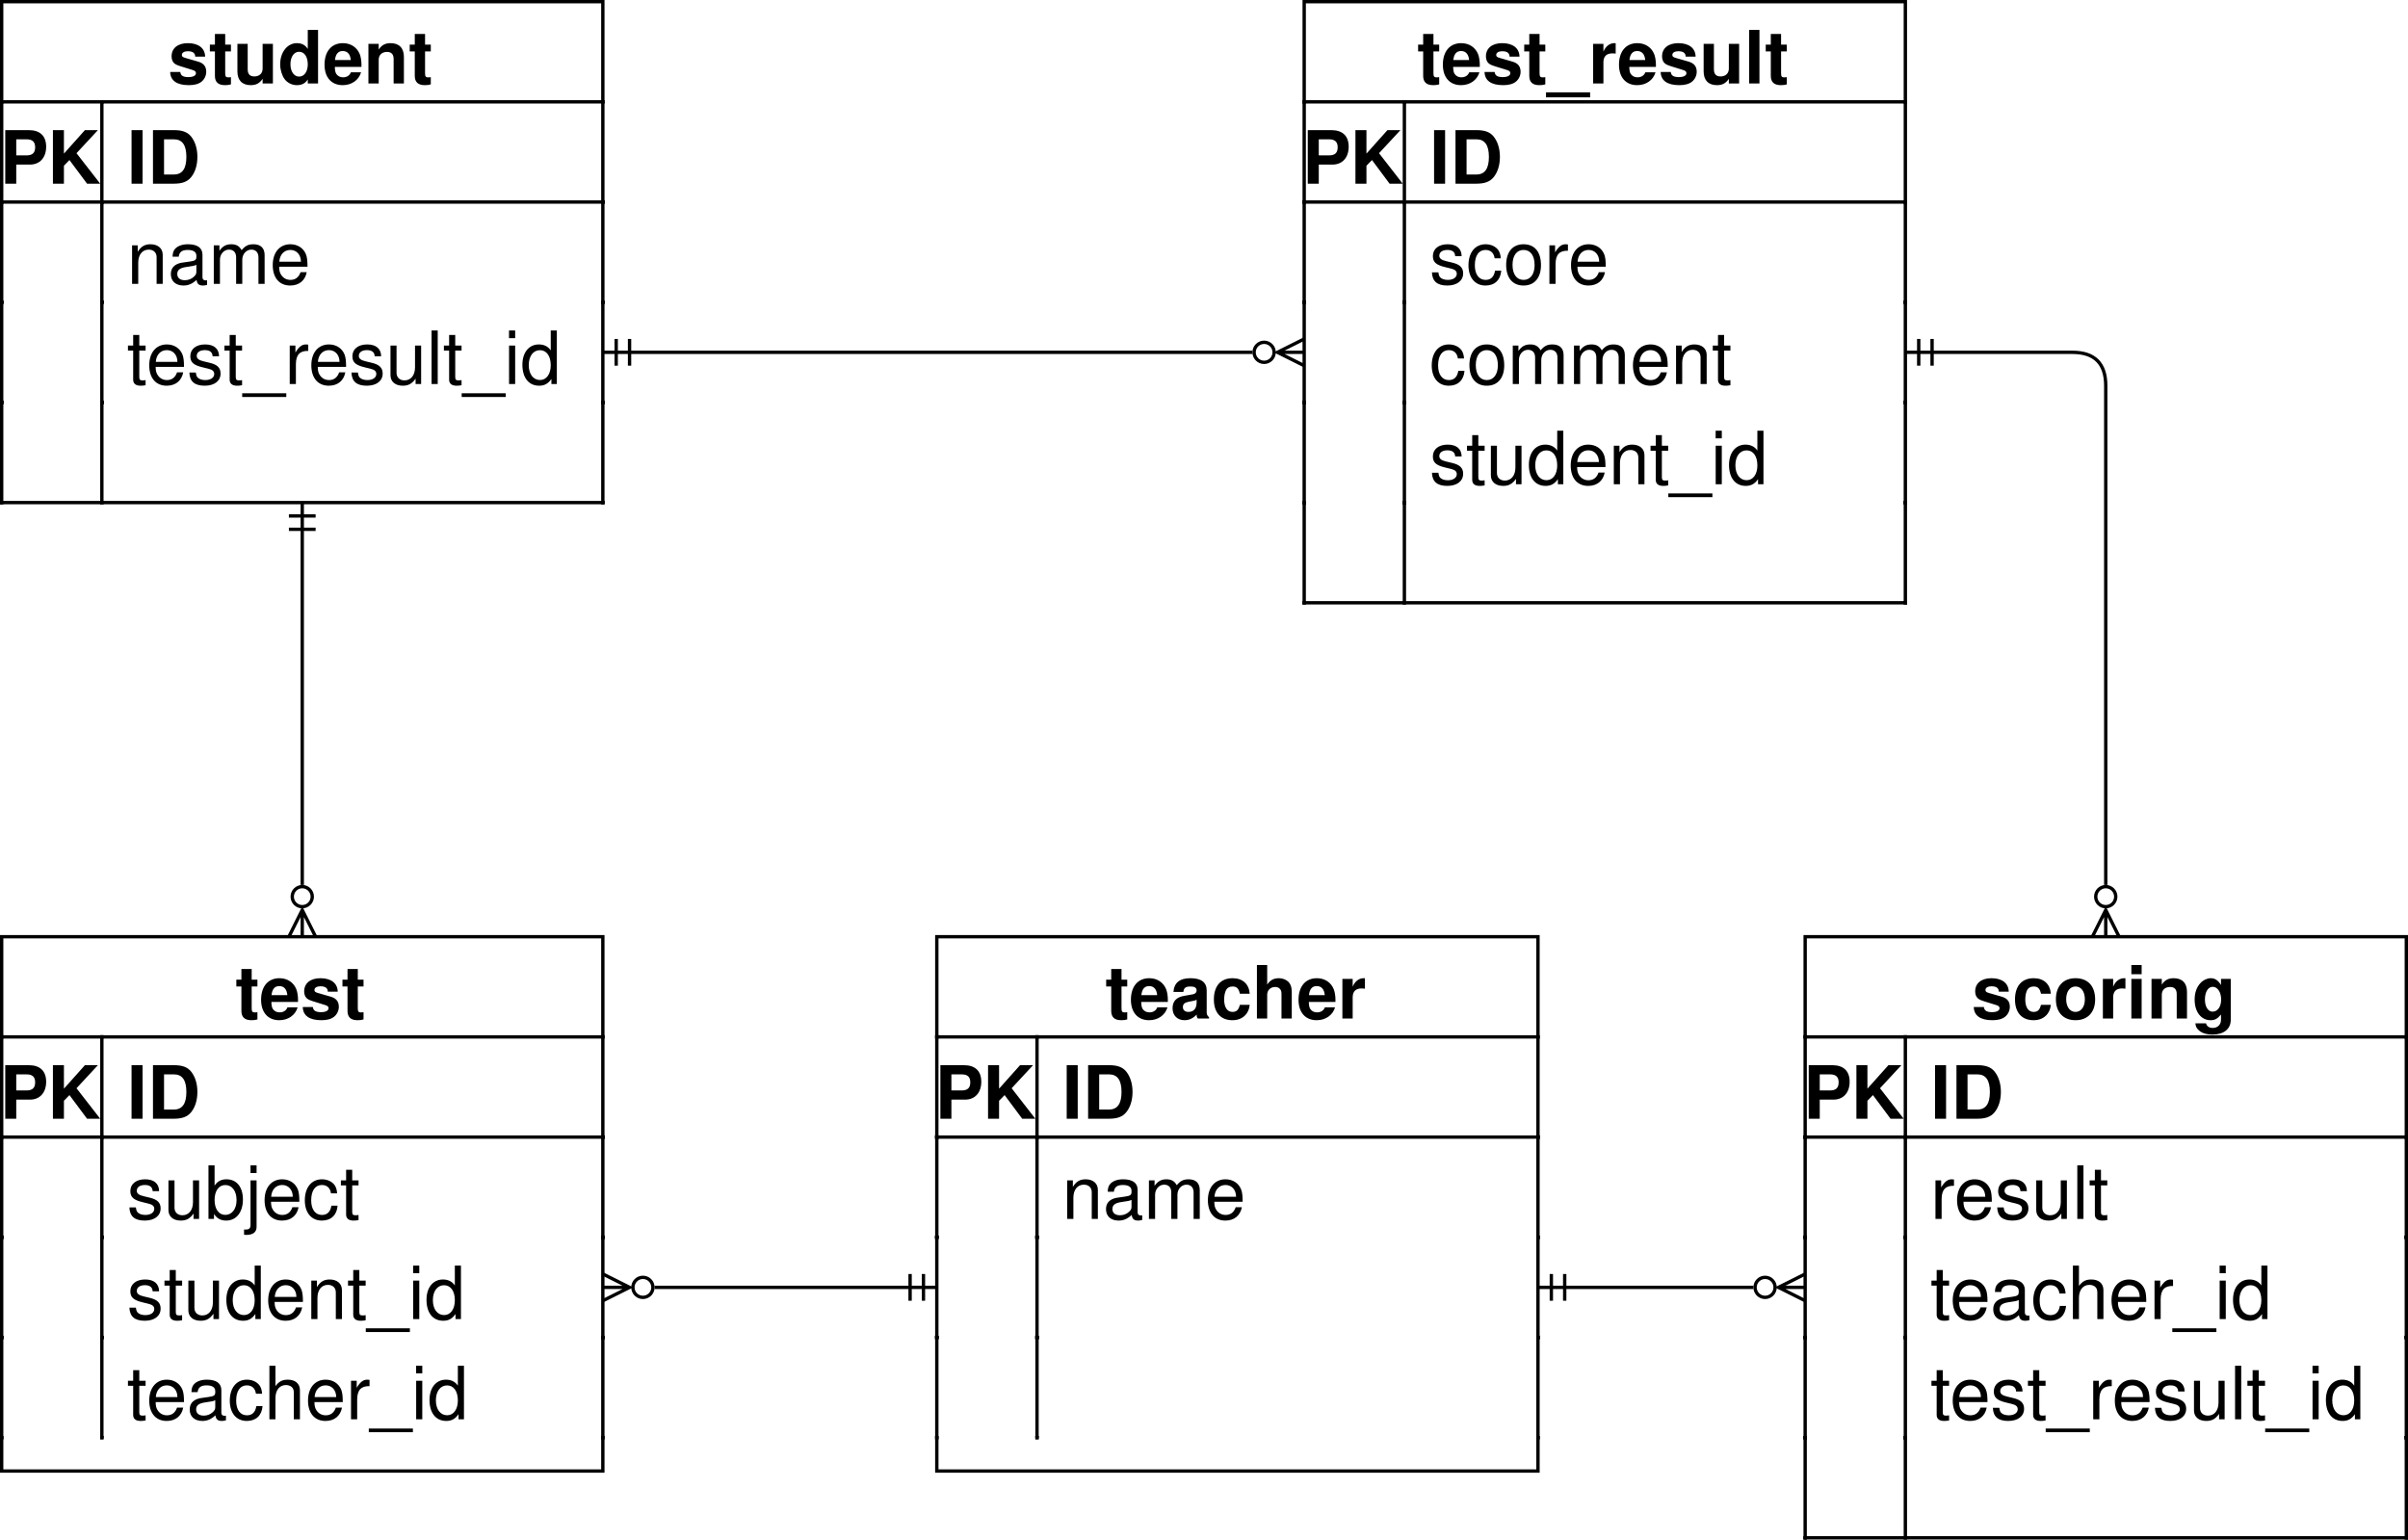
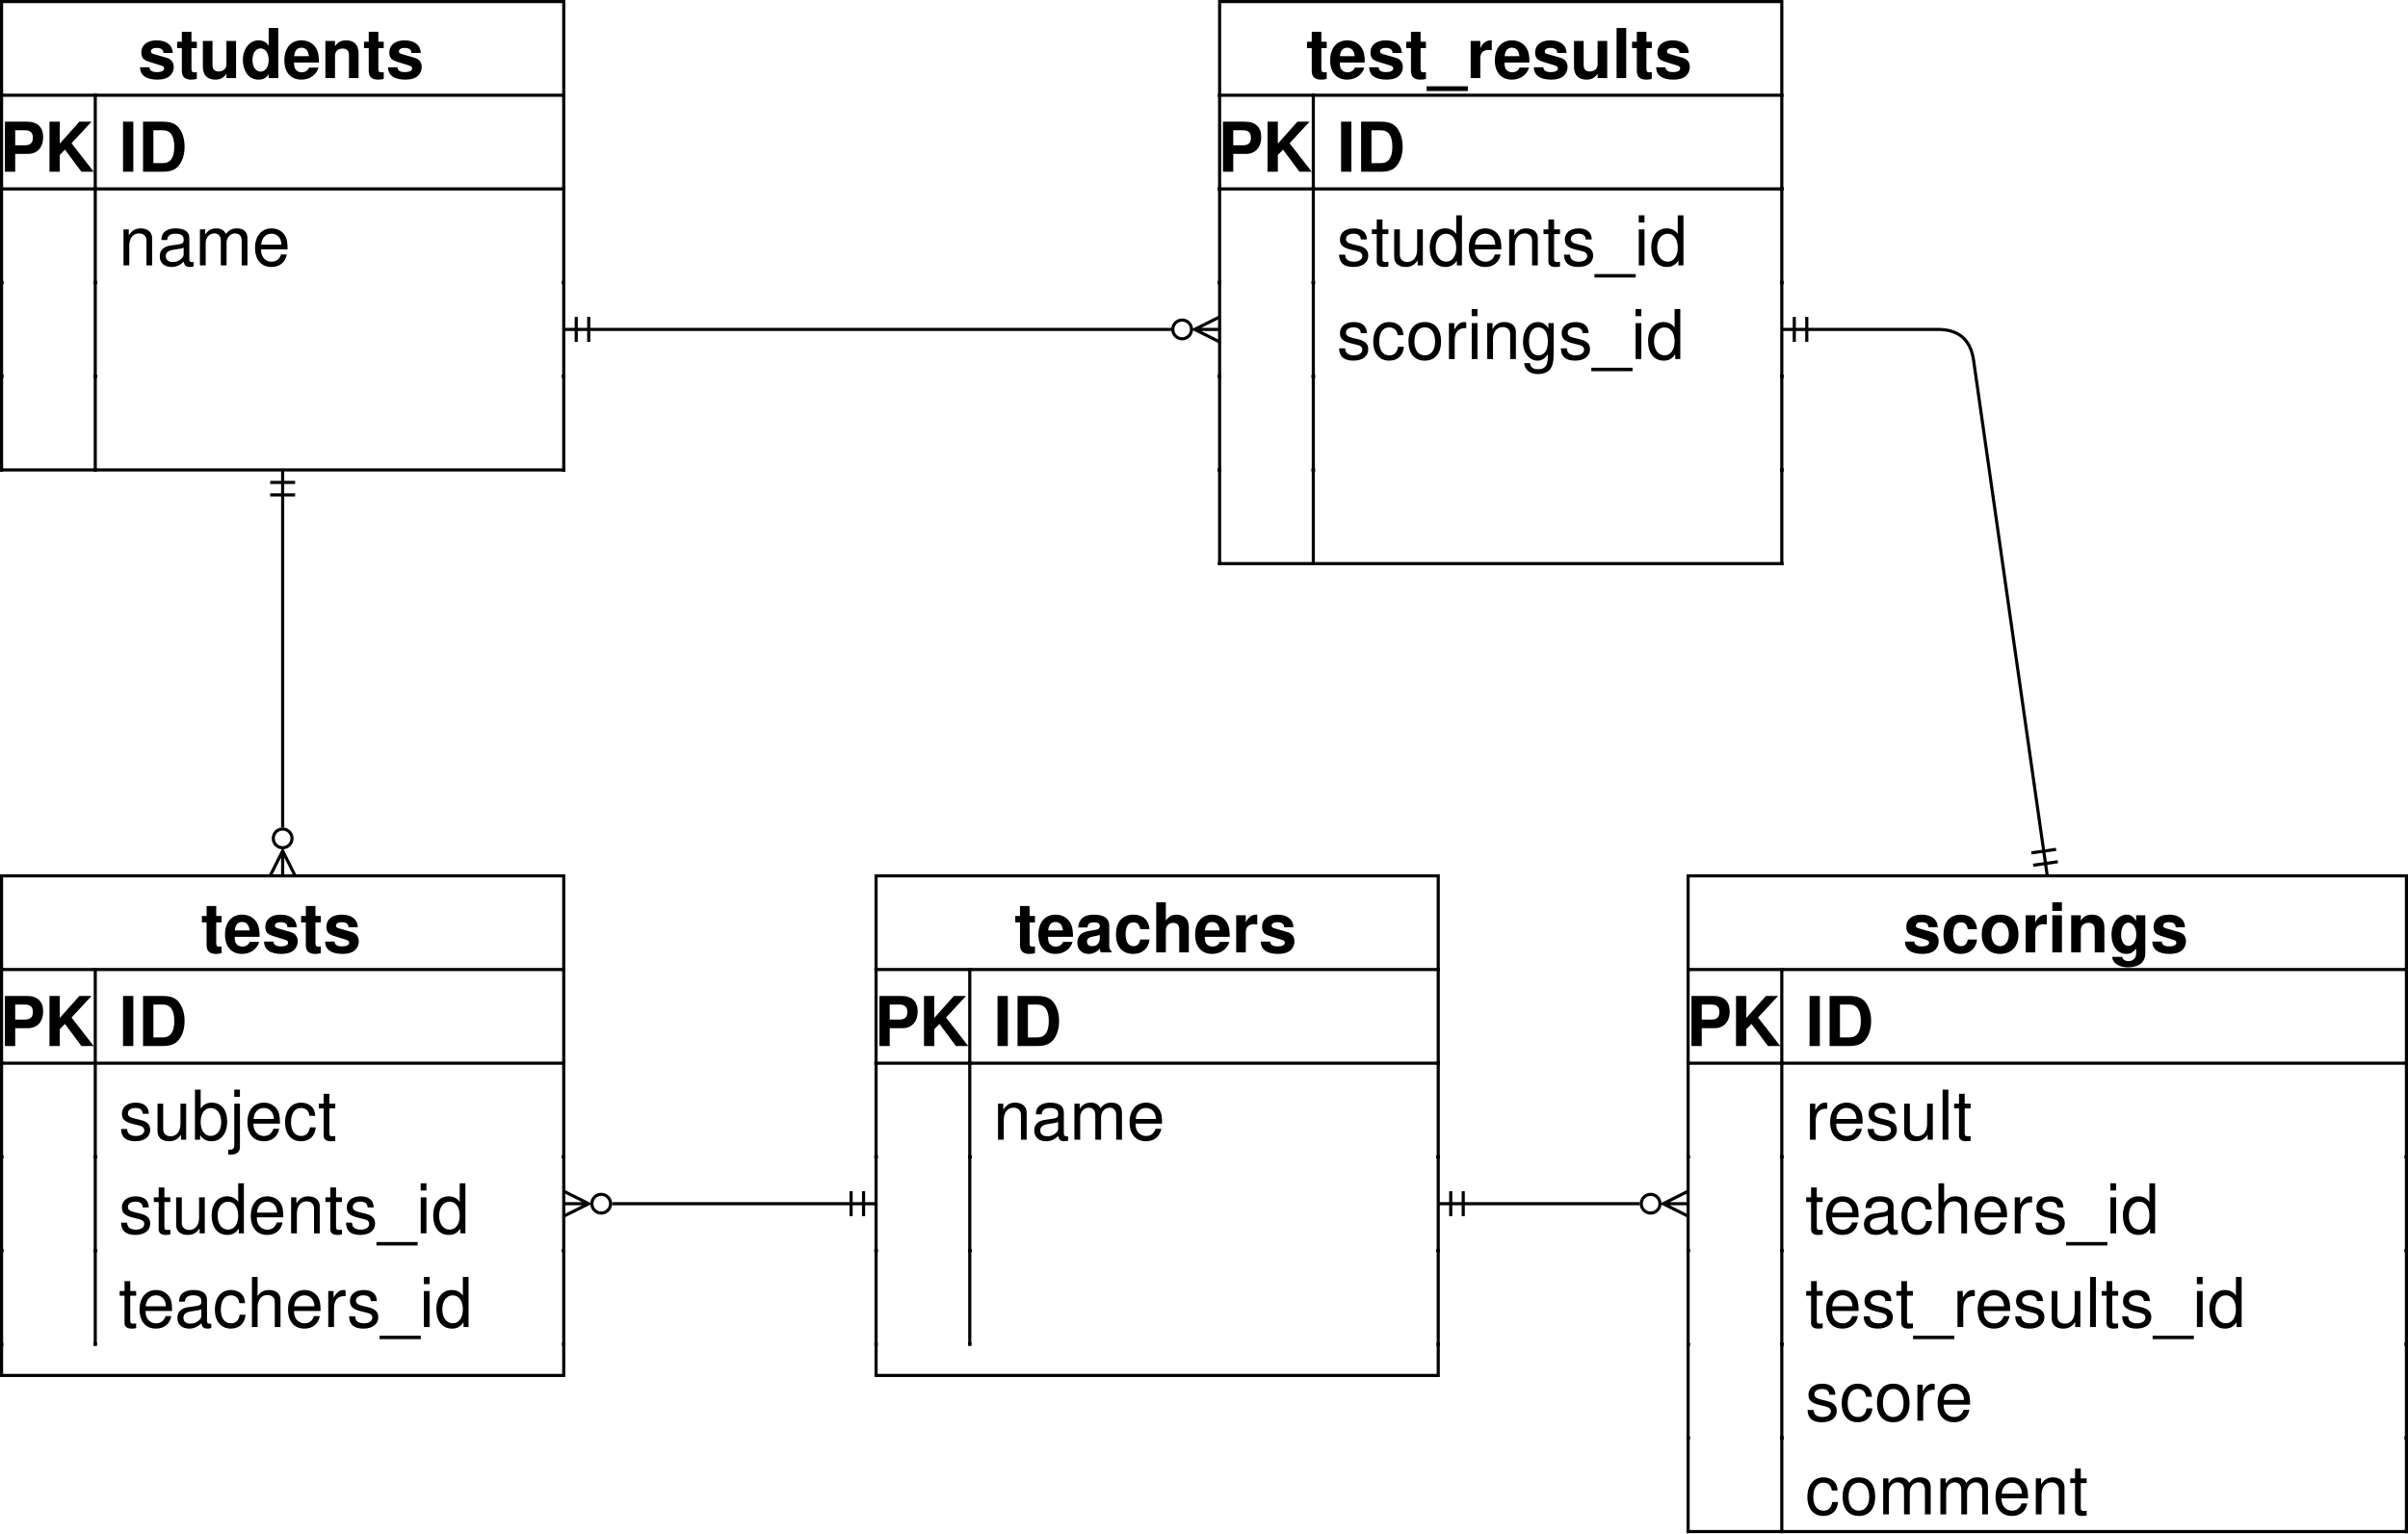
- <svg xmlns="http://www.w3.org/2000/svg" version="1.1" width="721px" height="461px" viewBox="-0.5 -0.5 721 461" content="&lt;mxfile&gt;&lt;diagram id=&quot;iSU5D4QLhBPMaYn1SNGE&quot; name=&quot;演習問題&quot;&gt;7Z1dc9o4FIZ/DZe7E39CLhfSbHc3ne0mnen2qqNiAe4ai5FFAv31K2PJBlQ7gL9EdGY6HSRk2dZ5pNc5Rz4MnMly8ztFq8UHEuBoYN8Em4FzN7BtfzTk/6cV26zCs2+yijkNg6zKKiqewh9YVMpm6zDAyUFDRkjEwtVh5ZTEMZ6ygzpEKXk5bDYj0eFZV2iOlYqnKYrU2s9hwBai1vJviy/e43C+EKce2eKGl0g2FneSLFBAXvaqnHcDZ0IJYdmn5WaCo3Ts5LhMAnpPHydOtHn6Z7i8/9P/7m5/yTq7P+eQ/BYojlmzXQ89cW9sKwdswZYR/2QNnDE/Hd3+yws3v3qy+CUtysLd5qC0FaUZidk9WoZRWvEeR8+YhVMkvhCIpOO3K09IRCivCPAMrSN+f+OEIcp+S23Pq989LlEc/B1j+cV9GEX5WYOi2Q9MySfyAcXb7Ju9dtk94kAh5ZUBFe0SsqZTXNHOFlwjOseV/Xk5Nny6YbLEfNT4gRRHiIXPh1eHBPjzvF1hXP5B2PcMW4urfEbRWpwpYesgHYFjBDjpq/QjQ9+ifNyF3Zx0QPlkZSiMMRWgTEkUoVUS7ppnNYswCh7QlqyZ7EiWxrNwg4PHbGanbbkFH3hnyR49T+Ji0q9RFM5j/nnKLzU945jihF/LA0qYaFGbN0r+w2r9jBMka2OyI1AMIaYMby5gSTW96GUk1hixyLqi+LK3Yskmi73FyvJuWoLFUWAppYTfOgtR9MhXbxTPd8Ac8pAaNaBk9UnOj7RiRcLUnO+e+bDlllcHnJGV+DLCM3nsN8IYWUp6xHDkne6Gwhvzf3xwJunS5fHLnfCyVZT5v7Q55TjE3P4c5rQPzJl6wQlrj6nLAbJ/DpAgxjmRGKctYFwFmI9/nYfMTv9RgczZNNwc0XC8kBA+7LNoJxeLMOArn45mdn5u5j27OmeaVXRWDPbZvaGIz9QYMTwm6zhIFFby67wcH0/B54+7nvGRupO1HScrNA3j+UN2pH/El3flfG3KlxGvUd5O6q4D4PyrELhjJs0VOL9vgRvWBKbx9QkHoezvatTNN1PdRgo7MVpi3fXtmokyTs9uQc80I7Naz2771jPpoAVBq2PkWzMFzbIUeBifhl8pTviIfuXHgra1Bpdx2maprmsQN53FzbJ7V7e6DmxQt3ziGShvqjcbBK1FnsxTNNXfnT4/lUIGkdieIrHOqUpm+a1J2XW4qk2KxZZt5NAlGGupzmqIxl5kaEMd1pbqsYZ4bKeEmfdIBB5s7dislrneQ7Ly2UyfP9Ou8o98Q33YturDTtbfvqeb0DUXuqvGyjhhk4sSCJs+bFYLW++xWRu8103EKAz1Xtuq91q86QGB2XbJMk/bVD82aJvW2tZ/aNau688GcctnnoHiprq2GUbTBaYgbu2SZZ64qU5wgVopZxCn7SpO60jvoz6BWvs6PNgmBWqzKaxvoFZ2DIHauoY21IntqE5sCNR2Sphxj0UO+LO1Y7Na5noP1Drgz27i1X1D/dmO6s+G12dbZso8VQNPtm5svqJqvUdpHXBkN7ECGerIdrRLKPJGFA3c12IgVPc1KJrWitZ/bNap68IGSctnnnmSJtOW6kPPG5G0Ep6Mk7SRpfCUZnWWvmSByH4G603I9hJY81Kev5p/LtJXpwWZvTrPep2nwP5S9NBZ1uuDdNaVia+L/NjdZr12ZTr319Je+yWR3JPTXu8O5TeMtnsNxHNC0fPHtKKYFUOZ4EiKq+sdIZn12OwK+JN3CqaE8jWndCGELQNdbRnw7UMiTt8yMGrrecu9jliKSVsG3BKIdNky4KqxFNgycJGhDQ2nuGo4BbYMdEqYcc/tLgRXtGOzWuZ63zLgQnClCSsbGlxx1eBKlppUd527aqrM0zUIsWjHZrWu9b5pwIUISxNWNjTCItc9ePuta7KM0zZPdWWDtmmtbf1vH/DqurNB3PKZZ6C4qZ5t+FGJzugyTuBG1xF7A4ErBM7rW+BG8CJTA2YeGRp5G8HPSnTKk3GS5qmA7T1BlbIGW5C62oLkDg+3ILknClp7O5C86wjNmrQDKZvF+u5A8tTQLOxAusjQhkZnPTU6CzuQOiXMvCcjiNRqx2a1zPW+A8mDSG0TVjY0UivxPXoTBLKWtAmVcbLmQ5BWOzarZa33DUh+3bAHyFrFO41vXtbUAMiULJfpYIGwtYeVecJWN1QCwtaxsPW/+8iv68oGZctnnoHKpnq14VeTOiHLPHGrm/oNxK1rcet955Ff14EN4pbPPAPFTTtf9huRtBKejJO04Ujh6cTMXIO9vFx5li7IzFUnM5f0Cr+amavkJy1OTsxVS9GGtxciY52BjG6mzxG+OQ/htpGRevAqMmXpdc9L5qZka3OOsrW5x2tYdmHiqObXL/ks1yqMlxq/WYgLNCsJPmC92/VL5uJ/FcaylzXrLmC8SAlh+4hRtFp8IAFOW/wP&lt;/diagram&gt;&lt;/mxfile&gt;">
+ <svg xmlns="http://www.w3.org/2000/svg" version="1.1" width="771px" height="491px" viewBox="-0.5 -0.5 771 491" content="&lt;mxfile&gt;&lt;diagram id=&quot;iSU5D4QLhBPMaYn1SNGE&quot; name=&quot;演習問題&quot;&gt;7Z1bc9o4FMc/DY/dwTYG8rihSS+bTNukM9nuS0fFAtw1FiuLBPLpV8aSucgmgG8CnZlMBglZ2NJP+ptzjg8tZzBdfKBoNrknHg5adttbtJz3Ldvu9nr8f1yxTCpcu51UjKnvJVXWuuLRf8WiUjab+x6OthoyQgLmz7YrhyQM8ZBt1SFKyct2sxEJtj91hsZYqXgcokCtffI9NhG1Vvdq/cZH7I8n4qP7trjgKZKNxZVEE+SRl40q56blDCghLHk1XQxwEI+dHJeBR2/pw8AJFo/fetPbz93fneW7pLPbYw5JL4HikJXbdc8V18aWcsAmbBrwV1bLueYfR5d/80L7D1cWf8RFWXi/2CotRWlEQnaLpn4QV3zEwTNm/hCJNwQi8fitygMSEMorPDxC84Bf33XEEGV/xnPPq28epij0voRYvnHrB0H6qd662Sum5Du5R+EyeWejXXKN2FNIeWNARbuIzOkQ72lnC64RHeO9/bkpNny5YTLFfNT4gRQHiPnP22eHBPjjtN16cvkLMb9HzLU4y2cUzMUnRWzu8RGIFAY46rP4JUO/gnTgxcQ58Yjy1cqQH2IqSBmSIECzyF81T2omfuDdoSWZM9mRLF2P/AX2HpKlHbflU3jHO4s28HkUJxO/jQJ/HPLXQ36u8SdeUxzxc7lDERMtCgNHyb9YrR9xhGRtSFYIijHElOHFCTCpcy966YtNRuyyHVF82diyZJPJxm5lue2KaHEUWnIp4ZfOfBQ88O0bheMVMNs8xJPqUTL7LhdIXDEjfjydN88rAsXMqwPOyEy8GeCRPPYXYYxMJT1iONJOV0PhXvM/PjiDeO9y+ekOeNlal/lf3JxyHEI+/xzmuA/MmXrBEauOqdMBsrMBEsQ4BxLjVAVMRwHm61/HIbO6AUBrZI6mob1Dw+5GQviwj4KVXkx8j299Ok6zkz3NG/PqHDmtorP1YB/dGwr4Sg0Rw9dkHnqRwkp6nqfj4yr4fHrfMD5Sd5K219EMDf1wfJcc2d3hyz1zvhb524hbKm8HdVcDcN2zELhdJs0VuG7TAtcrCEzp+xP2fNnf2ahb10x16yvshGiKdde3cybKOD27Aj3TjMz9enbVtJ5JCy0IWpFJvjJT0CxLN3guQ81ycDJOzSzVWg1yprOcWXbjelbUZA16li48AwVNtV+DoFXIk3mKplq4Gd/pwfmqnfPVOVTKrG5lWnYe1mmT3K95wRu6+F8t1T4NDtiTJtpQG7WlGqnBBVsrYebdE4HRWjs298tc415YeW+mz/e0s/yWb6jZ2lbN1tH81+848FxzoTtrrIwTNrkpgbDpw+Z+YWvcHWuD+boMJ4Wh5mtbNV/Lpzt+8gNB3KpDyzxxUy3ZIG5ai1vzzlm7qEEb1C1deQaqm2rbZhgNJ5iCulWMlnnqpprBJWu5oIGrti5XrSMNkPr4au3zMGKb5KtN1rC+vlrZMfhqi060oXZsR7Vjg6+2VsKMuy9ywKStHZv7Za5xX60DJu0yHtg31KTtqCZteGi2YqbMUzWwZevG5huq1rij1gFTdhk7kKGmbEe7NCIXomhgvxYDodqvQdG0VrTmvbNOURM2SFq68syTNJmsVB96LkTScngyTtL6lsJTnMxZ2pIFIpuJqxc+28hbzUtp2mr+ep21Oi7IpNVpsus08/WPdQ+6JbteN6s303VHpnB/K9V1N8eNe3Cq69Wh/ILRcqOBuElY9/w1rlgviZ7MaSSVtePu8Jj0WO72l/FMwZBQvuFAwEDzAQNdexuJrICBTCFNf8Gg/EzJ5+FJMSlgoJMDUX7AwNG3csWQUT0pEDBw0kQb6kzpqM4UCBiolbD8u3a7XSpxB3VXB3LgWtGOzf0ylxEwULPMgWuljFk21LXSUV0r/AtNPJqa69xZU2WeroGDRTs29+taRshAzboG/pUyZtlQ/4q0wsPTb7WjZZy4uUXzuoO41SxuWdED9aqbW9SeDeqWrjwD1U01bcd5kX8mX91A4SrGyziF65+H9w0Ubq1wbtMK14cHmUqY5r6hvrd+Rm6uIaHwJFOVUF2yrn15+HD/+Wrk3PhPv5/+efrvtf/p27uiQZgga3XLWr9GWctERrvfcNNc1fLX3UWLWuZlq3fRQzKdxkMFqlYZVJcsatnfWtVbp03jQC5rEF9bV3xtp7cdX9tR2czOx9Wv6suaex5xRyaF1ybL+Jjw2nqff3PVuCMIrz1pog0NPXLV0CMIr62VMOMeinMhDEk7NvfLXOP5uFwIQypjlg0NQ5L4wk9M1I6WceLWhTAk7djcL26Np+XqqhZJELejZznvuf2LFzfVwy8f4gdxqxYt88RNNWqDuGktbs1n6OoWNWqDuqUrz0B10+652guRtByezJO0ollNQdLqlrSMoNqaJa2oARskLV15BkqadrbsC5G0HJ6Mk7ReX+HpwKSTrY2Uk2kCSp2TTr5iSr6TexQu5Xu65Z2U9uA3807m/FrTwWknCyla7+pEZKwjkNFt6lOE28chXDUyUg/eRCYvc/xxqUqVXKTOTi7Szu4elpyYOKr8/Uvey1UK46mT30jS3C3W692/5M/MvAljXiKCohsYL1JC2CZiFM0m98TDcYv/AQ==&lt;/diagram&gt;&lt;/mxfile&gt;">
  <defs>
    <clipPath id="mx-clip-0-30-30-30-0">
      <rect x="0" y="30" width="30" height="30" />
    </clipPath>
    <clipPath id="mx-clip-36-30-144-30-0">
      <rect x="36" y="30" width="144" height="30" />
    </clipPath>
    <clipPath id="mx-clip-36-60-144-30-0">
      <rect x="36" y="60" width="144" height="30" />
    </clipPath>
-     <clipPath id="mx-clip-36-90-144-30-0">
-       <rect x="36" y="90" width="144" height="30" />
-     </clipPath>
    <clipPath id="mx-clip-0-310-30-30-0">
      <rect x="0" y="310" width="30" height="30" />
    </clipPath>
    <clipPath id="mx-clip-36-310-144-30-0">
      <rect x="36" y="310" width="144" height="30" />
    </clipPath>
    <clipPath id="mx-clip-36-340-144-30-0">
      <rect x="36" y="340" width="144" height="30" />
    </clipPath>
    <clipPath id="mx-clip-36-370-144-30-0">
      <rect x="36" y="370" width="144" height="30" />
    </clipPath>
    <clipPath id="mx-clip-36-400-144-30-0">
      <rect x="36" y="400" width="144" height="30" />
    </clipPath>
    <clipPath id="mx-clip-280-310-30-30-0">
      <rect x="280" y="310" width="30" height="30" />
    </clipPath>
    <clipPath id="mx-clip-316-310-144-30-0">
      <rect x="316" y="310" width="144" height="30" />
    </clipPath>
    <clipPath id="mx-clip-316-340-144-30-0">
      <rect x="316" y="340" width="144" height="30" />
    </clipPath>
    <clipPath id="mx-clip-540-310-30-30-0">
      <rect x="540" y="310" width="30" height="30" />
    </clipPath>
-     <clipPath id="mx-clip-576-310-144-30-0">
-       <rect x="576" y="310" width="144" height="30" />
-     </clipPath>
-     <clipPath id="mx-clip-576-340-144-30-0">
-       <rect x="576" y="340" width="144" height="30" />
-     </clipPath>
-     <clipPath id="mx-clip-576-370-144-30-0">
-       <rect x="576" y="370" width="144" height="30" />
-     </clipPath>
-     <clipPath id="mx-clip-576-400-144-30-0">
-       <rect x="576" y="400" width="144" height="30" />
+     <clipPath id="mx-clip-576-310-194-30-0">
+       <rect x="576" y="310" width="194" height="30" />
+     </clipPath>
+     <clipPath id="mx-clip-576-340-194-30-0">
+       <rect x="576" y="340" width="194" height="30" />
+     </clipPath>
+     <clipPath id="mx-clip-576-370-194-30-0">
+       <rect x="576" y="370" width="194" height="30" />
+     </clipPath>
+     <clipPath id="mx-clip-576-400-194-30-0">
+       <rect x="576" y="400" width="194" height="30" />
+     </clipPath>
+     <clipPath id="mx-clip-576-430-194-30-0">
+       <rect x="576" y="430" width="194" height="30" />
+     </clipPath>
+     <clipPath id="mx-clip-576-460-194-30-0">
+       <rect x="576" y="460" width="194" height="30" />
    </clipPath>
    <clipPath id="mx-clip-390-30-30-30-0">
      <rect x="390" y="30" width="30" height="30" />
    </clipPath>
    <clipPath id="mx-clip-426-30-144-30-0">
      <rect x="426" y="30" width="144" height="30" />
    </clipPath>
    <clipPath id="mx-clip-426-60-144-30-0">
      <rect x="426" y="60" width="144" height="30" />
    </clipPath>
    <clipPath id="mx-clip-426-90-144-30-0">
      <rect x="426" y="90" width="144" height="30" />
-     </clipPath>
-     <clipPath id="mx-clip-426-120-144-30-0">
-       <rect x="426" y="120" width="144" height="30" />
    </clipPath>
  </defs>
  <g>
    <path d="M 90 150 L 90 264.5" fill="none" stroke="rgb(0, 0, 0)" stroke-miterlimit="10" pointer-events="stroke" />
    <path d="M 94 154 L 86 154 M 94 158 L 86 158" fill="none" stroke="rgb(0, 0, 0)" stroke-miterlimit="10" pointer-events="all" />
    <ellipse cx="90" cy="268" rx="3" ry="3" fill="none" stroke="rgb(0, 0, 0)" pointer-events="all" />
    <path d="M 94 280 L 90 272 L 86 280 M 90 272 L 90 280" fill="none" stroke="rgb(0, 0, 0)" stroke-miterlimit="10" pointer-events="all" />
    <path d="M 0 30 L 0 0 L 180 0 L 180 30" fill="none" stroke="rgb(0, 0, 0)" stroke-miterlimit="10" pointer-events="all" />
    <path d="M 0 30 L 0 150 L 180 150 L 180 30" fill="none" stroke="rgb(0, 0, 0)" stroke-miterlimit="10" pointer-events="none" />
    <path d="M 0 30 L 180 30" fill="none" stroke="rgb(0, 0, 0)" stroke-miterlimit="10" pointer-events="none" />
    <path d="M 30 30 L 30 60 L 30 90 L 30 120 L 30 150" fill="none" stroke="rgb(0, 0, 0)" stroke-miterlimit="10" pointer-events="none" />
    <g fill="rgb(0, 0, 0)" font-family="Helvetica" font-weight="bold" pointer-events="none" text-anchor="middle" font-size="22px">
-       <text x="89.5" y="24.5">student</text>
+       <text x="89.5" y="24.5">students</text>
    </g>
    <path d="M 0 30 M 180 30 M 180 60 L 0 60" fill="none" stroke="rgb(0, 0, 0)" stroke-linecap="square" stroke-miterlimit="10" pointer-events="none" />
    <path d="M 0 30 M 30 30 M 30 60 M 0 60" fill="none" stroke="rgb(0, 0, 0)" stroke-linecap="square" stroke-miterlimit="10" pointer-events="none" />
    <g fill="rgb(0, 0, 0)" font-family="Helvetica" font-weight="bold" pointer-events="none" clip-path="url(#mx-clip-0-30-30-30-0)" text-anchor="middle" font-size="22px">
      <text x="14.5" y="54.5">PK</text>
    </g>
    <path d="M 30 30 M 180 30 M 180 60 M 30 60" fill="none" stroke="rgb(0, 0, 0)" stroke-linecap="square" stroke-miterlimit="10" pointer-events="none" />
    <g fill="rgb(0, 0, 0)" font-family="Helvetica" font-weight="bold" text-decoration="underline" pointer-events="none" clip-path="url(#mx-clip-36-30-144-30-0)" font-size="22px">
      <text x="37.5" y="54.5">ID</text>
    </g>
    <path d="M 0 60 M 180 60 M 180 90 M 0 90" fill="none" stroke="rgb(0, 0, 0)" stroke-linecap="square" stroke-miterlimit="10" pointer-events="none" />
    <path d="M 0 60 M 30 60 M 30 90 M 0 90" fill="none" stroke="rgb(0, 0, 0)" stroke-linecap="square" stroke-miterlimit="10" pointer-events="none" />
    <path d="M 30 60 M 180 60 M 180 90 M 30 90" fill="none" stroke="rgb(0, 0, 0)" stroke-linecap="square" stroke-miterlimit="10" pointer-events="none" />
    <g fill="rgb(0, 0, 0)" font-family="Helvetica" pointer-events="none" clip-path="url(#mx-clip-36-60-144-30-0)" font-size="22px">
      <text x="37.5" y="84.5">name</text>
    </g>
    <path d="M 0 90 M 180 90 M 180 120 M 0 120" fill="none" stroke="rgb(0, 0, 0)" stroke-linecap="square" stroke-miterlimit="10" pointer-events="none" />
    <path d="M 0 90 M 30 90 M 30 120 M 0 120" fill="none" stroke="rgb(0, 0, 0)" stroke-linecap="square" stroke-miterlimit="10" pointer-events="none" />
    <path d="M 30 90 M 180 90 M 180 120 M 30 120" fill="none" stroke="rgb(0, 0, 0)" stroke-linecap="square" stroke-miterlimit="10" pointer-events="none" />
-     <g fill="rgb(0, 0, 0)" font-family="Helvetica" pointer-events="none" clip-path="url(#mx-clip-36-90-144-30-0)" font-size="22px">
-       <text x="37.5" y="114.5">test_result_id</text>
-     </g>
    <path d="M 0 120 M 180 120 M 180 150 M 0 150" fill="none" stroke="rgb(0, 0, 0)" stroke-linecap="square" stroke-miterlimit="10" pointer-events="none" />
    <path d="M 0 120 M 30 120 M 30 150 M 0 150" fill="none" stroke="rgb(0, 0, 0)" stroke-linecap="square" stroke-miterlimit="10" pointer-events="none" />
    <path d="M 30 120 M 180 120 M 180 150 M 30 150" fill="none" stroke="rgb(0, 0, 0)" stroke-linecap="square" stroke-miterlimit="10" pointer-events="none" />
    <path d="M 0 310 L 0 280 L 180 280 L 180 310" fill="none" stroke="rgb(0, 0, 0)" stroke-miterlimit="10" pointer-events="none" />
    <path d="M 0 310 L 0 440 L 180 440 L 180 310" fill="none" stroke="rgb(0, 0, 0)" stroke-miterlimit="10" pointer-events="none" />
    <path d="M 0 310 L 180 310" fill="none" stroke="rgb(0, 0, 0)" stroke-miterlimit="10" pointer-events="none" />
    <path d="M 30 310 L 30 340 L 30 370 L 30 400 L 30 430" fill="none" stroke="rgb(0, 0, 0)" stroke-miterlimit="10" pointer-events="none" />
    <g fill="rgb(0, 0, 0)" font-family="Helvetica" font-weight="bold" pointer-events="none" text-anchor="middle" font-size="22px">
-       <text x="89.5" y="304.5">test</text>
+       <text x="89.5" y="304.5">tests</text>
    </g>
    <path d="M 0 310 M 180 310 M 180 340 L 0 340" fill="none" stroke="rgb(0, 0, 0)" stroke-linecap="square" stroke-miterlimit="10" pointer-events="none" />
    <path d="M 0 310 M 30 310 M 30 340 M 0 340" fill="none" stroke="rgb(0, 0, 0)" stroke-linecap="square" stroke-miterlimit="10" pointer-events="none" />
    <g fill="rgb(0, 0, 0)" font-family="Helvetica" font-weight="bold" pointer-events="none" clip-path="url(#mx-clip-0-310-30-30-0)" text-anchor="middle" font-size="22px">
      <text x="14.5" y="334.5">PK</text>
    </g>
    <path d="M 30 310 M 180 310 M 180 340 M 30 340" fill="none" stroke="rgb(0, 0, 0)" stroke-linecap="square" stroke-miterlimit="10" pointer-events="none" />
    <g fill="rgb(0, 0, 0)" font-family="Helvetica" font-weight="bold" text-decoration="underline" pointer-events="none" clip-path="url(#mx-clip-36-310-144-30-0)" font-size="22px">
      <text x="37.5" y="334.5">ID</text>
    </g>
    <path d="M 0 340 M 180 340 M 180 370 M 0 370" fill="none" stroke="rgb(0, 0, 0)" stroke-linecap="square" stroke-miterlimit="10" pointer-events="none" />
    <path d="M 0 340 M 30 340 M 30 370 M 0 370" fill="none" stroke="rgb(0, 0, 0)" stroke-linecap="square" stroke-miterlimit="10" pointer-events="none" />
    <path d="M 30 340 M 180 340 M 180 370 M 30 370" fill="none" stroke="rgb(0, 0, 0)" stroke-linecap="square" stroke-miterlimit="10" pointer-events="none" />
    <g fill="rgb(0, 0, 0)" font-family="Helvetica" pointer-events="none" clip-path="url(#mx-clip-36-340-144-30-0)" font-size="22px">
      <text x="37.5" y="364.5">subject</text>
    </g>
    <path d="M 0 370 M 180 370 M 180 400 M 0 400" fill="none" stroke="rgb(0, 0, 0)" stroke-linecap="square" stroke-miterlimit="10" pointer-events="none" />
    <path d="M 0 370 M 30 370 M 30 400 M 0 400" fill="none" stroke="rgb(0, 0, 0)" stroke-linecap="square" stroke-miterlimit="10" pointer-events="none" />
    <path d="M 30 370 M 180 370 M 180 400 M 30 400" fill="none" stroke="rgb(0, 0, 0)" stroke-linecap="square" stroke-miterlimit="10" pointer-events="none" />
    <g fill="rgb(0, 0, 0)" font-family="Helvetica" pointer-events="none" clip-path="url(#mx-clip-36-370-144-30-0)" font-size="22px">
-       <text x="37.5" y="394.5">student_id</text>
+       <text x="37.5" y="394.5">students_id</text>
    </g>
    <path d="M 0 400 M 180 400 M 180 430 M 0 430" fill="none" stroke="rgb(0, 0, 0)" stroke-linecap="square" stroke-miterlimit="10" pointer-events="none" />
    <path d="M 0 400 M 30 400 M 30 430 M 0 430" fill="none" stroke="rgb(0, 0, 0)" stroke-linecap="square" stroke-miterlimit="10" pointer-events="none" />
    <path d="M 30 400 M 180 400 M 180 430 M 30 430" fill="none" stroke="rgb(0, 0, 0)" stroke-linecap="square" stroke-miterlimit="10" pointer-events="none" />
    <g fill="rgb(0, 0, 0)" font-family="Helvetica" pointer-events="none" clip-path="url(#mx-clip-36-400-144-30-0)" font-size="22px">
-       <text x="37.5" y="424.5">teacher_id</text>
+       <text x="37.5" y="424.5">teachers_id</text>
    </g>
    <path d="M 280 310 L 280 280 L 460 280 L 460 310" fill="none" stroke="rgb(0, 0, 0)" stroke-miterlimit="10" pointer-events="none" />
    <path d="M 280 310 L 280 440 L 460 440 L 460 310" fill="none" stroke="rgb(0, 0, 0)" stroke-miterlimit="10" pointer-events="none" />
    <path d="M 280 310 L 460 310" fill="none" stroke="rgb(0, 0, 0)" stroke-miterlimit="10" pointer-events="none" />
    <path d="M 310 310 L 310 340 L 310 370 L 310 400 L 310 430" fill="none" stroke="rgb(0, 0, 0)" stroke-miterlimit="10" pointer-events="none" />
    <g fill="rgb(0, 0, 0)" font-family="Helvetica" font-weight="bold" pointer-events="none" text-anchor="middle" font-size="22px">
-       <text x="369.5" y="304.5">teacher</text>
+       <text x="369.5" y="304.5">teachers</text>
    </g>
    <path d="M 280 310 M 460 310 M 460 340 L 280 340" fill="none" stroke="rgb(0, 0, 0)" stroke-linecap="square" stroke-miterlimit="10" pointer-events="none" />
    <path d="M 280 310 M 310 310 M 310 340 M 280 340" fill="none" stroke="rgb(0, 0, 0)" stroke-linecap="square" stroke-miterlimit="10" pointer-events="none" />
    <g fill="rgb(0, 0, 0)" font-family="Helvetica" font-weight="bold" pointer-events="none" clip-path="url(#mx-clip-280-310-30-30-0)" text-anchor="middle" font-size="22px">
      <text x="294.5" y="334.5">PK</text>
    </g>
    <path d="M 310 310 M 460 310 M 460 340 M 310 340" fill="none" stroke="rgb(0, 0, 0)" stroke-linecap="square" stroke-miterlimit="10" pointer-events="none" />
    <g fill="rgb(0, 0, 0)" font-family="Helvetica" font-weight="bold" text-decoration="underline" pointer-events="none" clip-path="url(#mx-clip-316-310-144-30-0)" font-size="22px">
      <text x="317.5" y="334.5">ID</text>
    </g>
    <path d="M 280 340 M 460 340 M 460 370 M 280 370" fill="none" stroke="rgb(0, 0, 0)" stroke-linecap="square" stroke-miterlimit="10" pointer-events="none" />
    <path d="M 280 340 M 310 340 M 310 370 M 280 370" fill="none" stroke="rgb(0, 0, 0)" stroke-linecap="square" stroke-miterlimit="10" pointer-events="none" />
    <path d="M 310 340 M 460 340 M 460 370 M 310 370" fill="none" stroke="rgb(0, 0, 0)" stroke-linecap="square" stroke-miterlimit="10" pointer-events="none" />
    <g fill="rgb(0, 0, 0)" font-family="Helvetica" pointer-events="none" clip-path="url(#mx-clip-316-340-144-30-0)" font-size="22px">
      <text x="317.5" y="364.5">name</text>
    </g>
    <path d="M 280 370 M 460 370 M 460 400 M 280 400" fill="none" stroke="rgb(0, 0, 0)" stroke-linecap="square" stroke-miterlimit="10" pointer-events="none" />
    <path d="M 280 370 M 310 370 M 310 400 M 280 400" fill="none" stroke="rgb(0, 0, 0)" stroke-linecap="square" stroke-miterlimit="10" pointer-events="none" />
    <path d="M 310 370 M 460 370 M 460 400 M 310 400" fill="none" stroke="rgb(0, 0, 0)" stroke-linecap="square" stroke-miterlimit="10" pointer-events="none" />
    <path d="M 280 400 M 460 400 M 460 430 M 280 430" fill="none" stroke="rgb(0, 0, 0)" stroke-linecap="square" stroke-miterlimit="10" pointer-events="none" />
    <path d="M 280 400 M 310 400 M 310 430 M 280 430" fill="none" stroke="rgb(0, 0, 0)" stroke-linecap="square" stroke-miterlimit="10" pointer-events="none" />
    <path d="M 310 400 M 460 400 M 460 430 M 310 430" fill="none" stroke="rgb(0, 0, 0)" stroke-linecap="square" stroke-miterlimit="10" pointer-events="none" />
-     <path d="M 630 264.5 L 630 115 Q 630 105 620 105 L 570 105" fill="none" stroke="rgb(0, 0, 0)" stroke-miterlimit="10" pointer-events="none" />
-     <ellipse cx="630" cy="268" rx="3" ry="3" fill="none" stroke="rgb(0, 0, 0)" pointer-events="none" />
-     <path d="M 634 280 L 630 272 L 626 280 M 630 272 L 630 280" fill="none" stroke="rgb(0, 0, 0)" stroke-miterlimit="10" pointer-events="none" />
+     <path d="M 655 280 L 631.41 114.9 Q 630 105 620 105 L 570 105" fill="none" stroke="rgb(0, 0, 0)" stroke-miterlimit="10" pointer-events="none" />
+     <path d="M 650.47 276.61 L 658.39 275.47 M 649.91 272.65 L 657.83 271.51" fill="none" stroke="rgb(0, 0, 0)" stroke-miterlimit="10" pointer-events="none" />
    <path d="M 574 101 L 574 109 M 578 101 L 578 109" fill="none" stroke="rgb(0, 0, 0)" stroke-miterlimit="10" pointer-events="none" />
-     <path d="M 540 310 L 540 280 L 720 280 L 720 310" fill="none" stroke="rgb(0, 0, 0)" stroke-miterlimit="10" pointer-events="none" />
-     <path d="M 540 310 L 540 460 L 720 460 L 720 310" fill="none" stroke="rgb(0, 0, 0)" stroke-miterlimit="10" pointer-events="none" />
-     <path d="M 540 310 L 720 310" fill="none" stroke="rgb(0, 0, 0)" stroke-miterlimit="10" pointer-events="none" />
-     <path d="M 570 310 L 570 340 L 570 370 L 570 400 L 570 430 L 570 460" fill="none" stroke="rgb(0, 0, 0)" stroke-miterlimit="10" pointer-events="none" />
-     <g fill="rgb(0, 0, 0)" font-family="Helvetica" font-weight="bold" pointer-events="none" text-anchor="middle" font-size="22px">
-       <text x="629.5" y="304.5">scoring</text>
-     </g>
-     <path d="M 540 310 M 720 310 M 720 340 L 540 340" fill="none" stroke="rgb(0, 0, 0)" stroke-linecap="square" stroke-miterlimit="10" pointer-events="none" />
+     <path d="M 540 310 L 540 280 L 770 280 L 770 310" fill="none" stroke="rgb(0, 0, 0)" stroke-miterlimit="10" pointer-events="none" />
+     <path d="M 540 310 L 540 490 L 770 490 L 770 310" fill="none" stroke="rgb(0, 0, 0)" stroke-miterlimit="10" pointer-events="none" />
+     <path d="M 540 310 L 770 310" fill="none" stroke="rgb(0, 0, 0)" stroke-miterlimit="10" pointer-events="none" />
+     <path d="M 570 310 L 570 340 L 570 370 L 570 400 L 570 430 L 570 460 L 570 490" fill="none" stroke="rgb(0, 0, 0)" stroke-miterlimit="10" pointer-events="none" />
+     <g fill="rgb(0, 0, 0)" font-family="Helvetica" font-weight="bold" pointer-events="none" text-anchor="middle" font-size="22px">
+       <text x="654.5" y="304.5">scorings</text>
+     </g>
+     <path d="M 540 310 M 770 310 M 770 340 L 540 340" fill="none" stroke="rgb(0, 0, 0)" stroke-linecap="square" stroke-miterlimit="10" pointer-events="none" />
    <path d="M 540 310 M 570 310 M 570 340 M 540 340" fill="none" stroke="rgb(0, 0, 0)" stroke-linecap="square" stroke-miterlimit="10" pointer-events="none" />
    <g fill="rgb(0, 0, 0)" font-family="Helvetica" font-weight="bold" pointer-events="none" clip-path="url(#mx-clip-540-310-30-30-0)" text-anchor="middle" font-size="22px">
      <text x="554.5" y="334.5">PK</text>
    </g>
-     <path d="M 570 310 M 720 310 M 720 340 M 570 340" fill="none" stroke="rgb(0, 0, 0)" stroke-linecap="square" stroke-miterlimit="10" pointer-events="none" />
-     <g fill="rgb(0, 0, 0)" font-family="Helvetica" font-weight="bold" text-decoration="underline" pointer-events="none" clip-path="url(#mx-clip-576-310-144-30-0)" font-size="22px">
+     <path d="M 570 310 M 770 310 M 770 340 M 570 340" fill="none" stroke="rgb(0, 0, 0)" stroke-linecap="square" stroke-miterlimit="10" pointer-events="none" />
+     <g fill="rgb(0, 0, 0)" font-family="Helvetica" font-weight="bold" text-decoration="underline" pointer-events="none" clip-path="url(#mx-clip-576-310-194-30-0)" font-size="22px">
      <text x="577.5" y="334.5">ID</text>
    </g>
-     <path d="M 540 340 M 720 340 M 720 370 M 540 370" fill="none" stroke="rgb(0, 0, 0)" stroke-linecap="square" stroke-miterlimit="10" pointer-events="none" />
+     <path d="M 540 340 M 770 340 M 770 370 M 540 370" fill="none" stroke="rgb(0, 0, 0)" stroke-linecap="square" stroke-miterlimit="10" pointer-events="none" />
    <path d="M 540 340 M 570 340 M 570 370 M 540 370" fill="none" stroke="rgb(0, 0, 0)" stroke-linecap="square" stroke-miterlimit="10" pointer-events="none" />
-     <path d="M 570 340 M 720 340 M 720 370 M 570 370" fill="none" stroke="rgb(0, 0, 0)" stroke-linecap="square" stroke-miterlimit="10" pointer-events="none" />
-     <g fill="rgb(0, 0, 0)" font-family="Helvetica" pointer-events="none" clip-path="url(#mx-clip-576-340-144-30-0)" font-size="22px">
+     <path d="M 570 340 M 770 340 M 770 370 M 570 370" fill="none" stroke="rgb(0, 0, 0)" stroke-linecap="square" stroke-miterlimit="10" pointer-events="none" />
+     <g fill="rgb(0, 0, 0)" font-family="Helvetica" pointer-events="none" clip-path="url(#mx-clip-576-340-194-30-0)" font-size="22px">
      <text x="577.5" y="364.5">result</text>
    </g>
-     <path d="M 540 370 M 720 370 M 720 400 M 540 400" fill="none" stroke="rgb(0, 0, 0)" stroke-linecap="square" stroke-miterlimit="10" pointer-events="none" />
+     <path d="M 540 370 M 770 370 M 770 400 M 540 400" fill="none" stroke="rgb(0, 0, 0)" stroke-linecap="square" stroke-miterlimit="10" pointer-events="none" />
    <path d="M 540 370 M 570 370 M 570 400 M 540 400" fill="none" stroke="rgb(0, 0, 0)" stroke-linecap="square" stroke-miterlimit="10" pointer-events="none" />
-     <path d="M 570 370 M 720 370 M 720 400 M 570 400" fill="none" stroke="rgb(0, 0, 0)" stroke-linecap="square" stroke-miterlimit="10" pointer-events="none" />
-     <g fill="rgb(0, 0, 0)" font-family="Helvetica" pointer-events="none" clip-path="url(#mx-clip-576-370-144-30-0)" font-size="22px">
-       <text x="577.5" y="394.5">teacher_id</text>
-     </g>
-     <path d="M 540 400 M 720 400 M 720 430 M 540 430" fill="none" stroke="rgb(0, 0, 0)" stroke-linecap="square" stroke-miterlimit="10" pointer-events="none" />
+     <path d="M 570 370 M 770 370 M 770 400 M 570 400" fill="none" stroke="rgb(0, 0, 0)" stroke-linecap="square" stroke-miterlimit="10" pointer-events="none" />
+     <g fill="rgb(0, 0, 0)" font-family="Helvetica" pointer-events="none" clip-path="url(#mx-clip-576-370-194-30-0)" font-size="22px">
+       <text x="577.5" y="394.5">teachers_id</text>
+     </g>
+     <path d="M 540 400 M 770 400 M 770 430 M 540 430" fill="none" stroke="rgb(0, 0, 0)" stroke-linecap="square" stroke-miterlimit="10" pointer-events="none" />
    <path d="M 540 400 M 570 400 M 570 430 M 540 430" fill="none" stroke="rgb(0, 0, 0)" stroke-linecap="square" stroke-miterlimit="10" pointer-events="none" />
-     <path d="M 570 400 M 720 400 M 720 430 M 570 430" fill="none" stroke="rgb(0, 0, 0)" stroke-linecap="square" stroke-miterlimit="10" pointer-events="none" />
-     <g fill="rgb(0, 0, 0)" font-family="Helvetica" pointer-events="none" clip-path="url(#mx-clip-576-400-144-30-0)" font-size="22px">
-       <text x="577.5" y="424.5">test_result_id</text>
-     </g>
-     <path d="M 540 430 M 720 430 M 720 460 M 540 460" fill="none" stroke="rgb(0, 0, 0)" stroke-linecap="square" stroke-miterlimit="10" pointer-events="none" />
+     <path d="M 570 400 M 770 400 M 770 430 M 570 430" fill="none" stroke="rgb(0, 0, 0)" stroke-linecap="square" stroke-miterlimit="10" pointer-events="none" />
+     <g fill="rgb(0, 0, 0)" font-family="Helvetica" pointer-events="none" clip-path="url(#mx-clip-576-400-194-30-0)" font-size="22px">
+       <text x="577.5" y="424.5">test_results_id</text>
+     </g>
+     <path d="M 540 430 M 770 430 M 770 460 M 540 460" fill="none" stroke="rgb(0, 0, 0)" stroke-linecap="square" stroke-miterlimit="10" pointer-events="none" />
    <path d="M 540 430 M 570 430 M 570 460 M 540 460" fill="none" stroke="rgb(0, 0, 0)" stroke-linecap="square" stroke-miterlimit="10" pointer-events="none" />
-     <path d="M 570 430 M 720 430 M 720 460 M 570 460" fill="none" stroke="rgb(0, 0, 0)" stroke-linecap="square" stroke-miterlimit="10" pointer-events="none" />
+     <path d="M 570 430 M 770 430 M 770 460 M 570 460" fill="none" stroke="rgb(0, 0, 0)" stroke-linecap="square" stroke-miterlimit="10" pointer-events="none" />
+     <g fill="rgb(0, 0, 0)" font-family="Helvetica" pointer-events="none" clip-path="url(#mx-clip-576-430-194-30-0)" font-size="22px">
+       <text x="577.5" y="454.5">score</text>
+     </g>
+     <path d="M 540 460 M 770 460 M 770 490 M 540 490" fill="none" stroke="rgb(0, 0, 0)" stroke-linecap="square" stroke-miterlimit="10" pointer-events="none" />
+     <path d="M 540 460 M 570 460 M 570 490 M 540 490" fill="none" stroke="rgb(0, 0, 0)" stroke-linecap="square" stroke-miterlimit="10" pointer-events="none" />
+     <path d="M 570 460 M 770 460 M 770 490 M 570 490" fill="none" stroke="rgb(0, 0, 0)" stroke-linecap="square" stroke-miterlimit="10" pointer-events="none" />
+     <g fill="rgb(0, 0, 0)" font-family="Helvetica" pointer-events="none" clip-path="url(#mx-clip-576-460-194-30-0)" font-size="22px">
+       <text x="577.5" y="484.5">comment</text>
+     </g>
    <path d="M 390 30 L 390 0 L 570 0 L 570 30" fill="none" stroke="rgb(0, 0, 0)" stroke-miterlimit="10" pointer-events="none" />
    <path d="M 390 30 L 390 180 L 570 180 L 570 30" fill="none" stroke="rgb(0, 0, 0)" stroke-miterlimit="10" pointer-events="none" />
    <path d="M 390 30 L 570 30" fill="none" stroke="rgb(0, 0, 0)" stroke-miterlimit="10" pointer-events="none" />
    <path d="M 420 30 L 420 60 L 420 90 L 420 120 L 420 150 L 420 180" fill="none" stroke="rgb(0, 0, 0)" stroke-miterlimit="10" pointer-events="none" />
    <g fill="rgb(0, 0, 0)" font-family="Helvetica" font-weight="bold" pointer-events="none" text-anchor="middle" font-size="22px">
-       <text x="479.5" y="24.5">test_result</text>
+       <text x="479.5" y="24.5">test_results</text>
    </g>
    <path d="M 390 30 M 570 30 M 570 60 L 390 60" fill="none" stroke="rgb(0, 0, 0)" stroke-linecap="square" stroke-miterlimit="10" pointer-events="none" />
    <path d="M 390 30 M 420 30 M 420 60 M 390 60" fill="none" stroke="rgb(0, 0, 0)" stroke-linecap="square" stroke-miterlimit="10" pointer-events="none" />
    <g fill="rgb(0, 0, 0)" font-family="Helvetica" font-weight="bold" pointer-events="none" clip-path="url(#mx-clip-390-30-30-30-0)" text-anchor="middle" font-size="22px">
      <text x="404.5" y="54.5">PK</text>
    </g>
    <path d="M 420 30 M 570 30 M 570 60 M 420 60" fill="none" stroke="rgb(0, 0, 0)" stroke-linecap="square" stroke-miterlimit="10" pointer-events="none" />
    <g fill="rgb(0, 0, 0)" font-family="Helvetica" font-weight="bold" text-decoration="underline" pointer-events="none" clip-path="url(#mx-clip-426-30-144-30-0)" font-size="22px">
      <text x="427.5" y="54.5">ID</text>
    </g>
    <path d="M 390 60 M 570 60 M 570 90 M 390 90" fill="none" stroke="rgb(0, 0, 0)" stroke-linecap="square" stroke-miterlimit="10" pointer-events="none" />
    <path d="M 390 60 M 420 60 M 420 90 M 390 90" fill="none" stroke="rgb(0, 0, 0)" stroke-linecap="square" stroke-miterlimit="10" pointer-events="none" />
    <path d="M 420 60 M 570 60 M 570 90 M 420 90" fill="none" stroke="rgb(0, 0, 0)" stroke-linecap="square" stroke-miterlimit="10" pointer-events="none" />
    <g fill="rgb(0, 0, 0)" font-family="Helvetica" pointer-events="none" clip-path="url(#mx-clip-426-60-144-30-0)" font-size="22px">
-       <text x="427.5" y="84.5">score</text>
+       <text x="427.5" y="84.5">students_id</text>
    </g>
    <path d="M 390 90 M 570 90 M 570 120 M 390 120" fill="none" stroke="rgb(0, 0, 0)" stroke-linecap="square" stroke-miterlimit="10" pointer-events="none" />
    <path d="M 390 90 M 420 90 M 420 120 M 390 120" fill="none" stroke="rgb(0, 0, 0)" stroke-linecap="square" stroke-miterlimit="10" pointer-events="none" />
    <path d="M 420 90 M 570 90 M 570 120 M 420 120" fill="none" stroke="rgb(0, 0, 0)" stroke-linecap="square" stroke-miterlimit="10" pointer-events="none" />
    <g fill="rgb(0, 0, 0)" font-family="Helvetica" pointer-events="none" clip-path="url(#mx-clip-426-90-144-30-0)" font-size="22px">
-       <text x="427.5" y="114.5">comment</text>
+       <text x="427.5" y="114.5">scorings_id</text>
    </g>
    <path d="M 390 120 M 570 120 M 570 150 M 390 150" fill="none" stroke="rgb(0, 0, 0)" stroke-linecap="square" stroke-miterlimit="10" pointer-events="none" />
    <path d="M 390 120 M 420 120 M 420 150 M 390 150" fill="none" stroke="rgb(0, 0, 0)" stroke-linecap="square" stroke-miterlimit="10" pointer-events="none" />
    <path d="M 420 120 M 570 120 M 570 150 M 420 150" fill="none" stroke="rgb(0, 0, 0)" stroke-linecap="square" stroke-miterlimit="10" pointer-events="none" />
-     <g fill="rgb(0, 0, 0)" font-family="Helvetica" pointer-events="none" clip-path="url(#mx-clip-426-120-144-30-0)" font-size="22px">
-       <text x="427.5" y="144.5">student_id</text>
-     </g>
    <path d="M 390 150 M 570 150 M 570 180 M 390 180" fill="none" stroke="rgb(0, 0, 0)" stroke-linecap="square" stroke-miterlimit="10" pointer-events="none" />
    <path d="M 390 150 M 420 150 M 420 180 M 390 180" fill="none" stroke="rgb(0, 0, 0)" stroke-linecap="square" stroke-miterlimit="10" pointer-events="none" />
    <path d="M 420 150 M 570 150 M 570 180 M 420 180" fill="none" stroke="rgb(0, 0, 0)" stroke-linecap="square" stroke-miterlimit="10" pointer-events="none" />
    <path d="M 374.5 105 L 180 105" fill="none" stroke="rgb(0, 0, 0)" stroke-miterlimit="10" pointer-events="none" />
    <ellipse cx="378" cy="105" rx="3" ry="3" fill="none" stroke="rgb(0, 0, 0)" pointer-events="none" />
    <path d="M 390 101 L 382 105 L 390 109 M 382 105 L 390 105" fill="none" stroke="rgb(0, 0, 0)" stroke-miterlimit="10" pointer-events="none" />
    <path d="M 184 101 L 184 109 M 188 101 L 188 109" fill="none" stroke="rgb(0, 0, 0)" stroke-miterlimit="10" pointer-events="none" />
    <path d="M 195.5 385 L 280 385" fill="none" stroke="rgb(0, 0, 0)" stroke-miterlimit="10" pointer-events="none" />
    <ellipse cx="192" cy="385" rx="3" ry="3" fill="none" stroke="rgb(0, 0, 0)" pointer-events="none" />
    <path d="M 180 389 L 188 385 L 180 381 M 188 385 L 180 385" fill="none" stroke="rgb(0, 0, 0)" stroke-miterlimit="10" pointer-events="none" />
    <path d="M 276 389 L 276 381 M 272 389 L 272 381" fill="none" stroke="rgb(0, 0, 0)" stroke-miterlimit="10" pointer-events="none" />
    <path d="M 460 385 L 524.5 385" fill="none" stroke="rgb(0, 0, 0)" stroke-miterlimit="10" pointer-events="none" />
    <path d="M 464 381 L 464 389 M 468 381 L 468 389" fill="none" stroke="rgb(0, 0, 0)" stroke-miterlimit="10" pointer-events="none" />
    <ellipse cx="528" cy="385" rx="3" ry="3" fill="none" stroke="rgb(0, 0, 0)" pointer-events="none" />
    <path d="M 540 381 L 532 385 L 540 389 M 532 385 L 540 385" fill="none" stroke="rgb(0, 0, 0)" stroke-miterlimit="10" pointer-events="none" />
  </g>
</svg>
